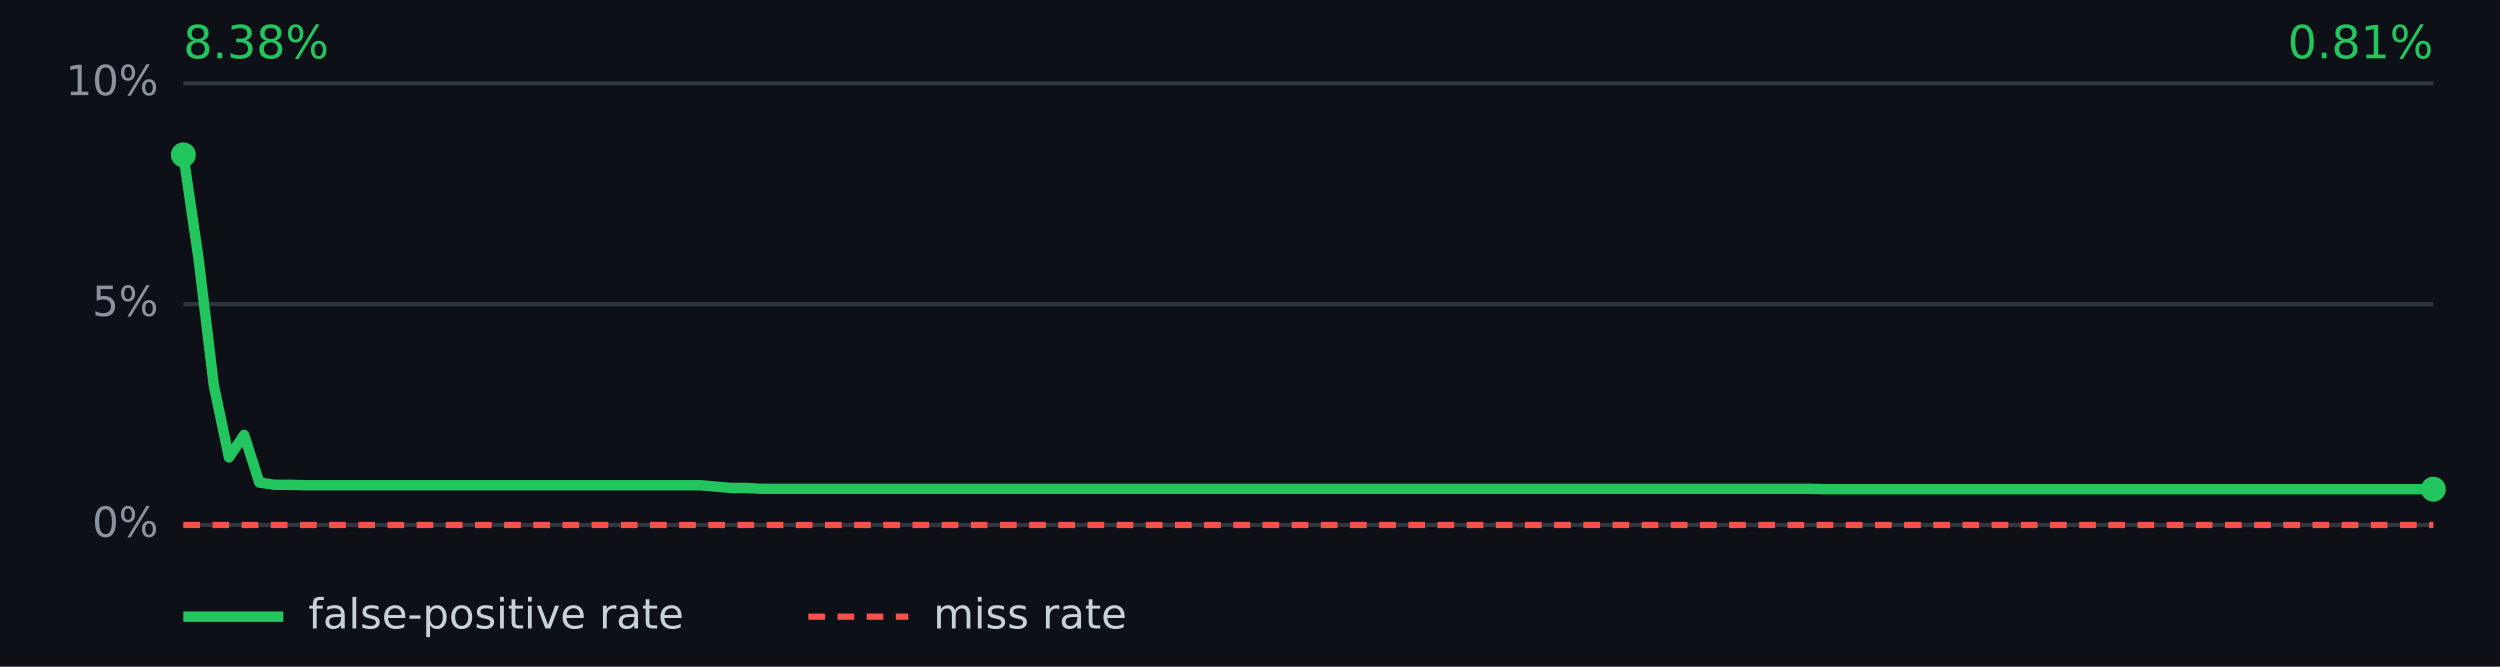
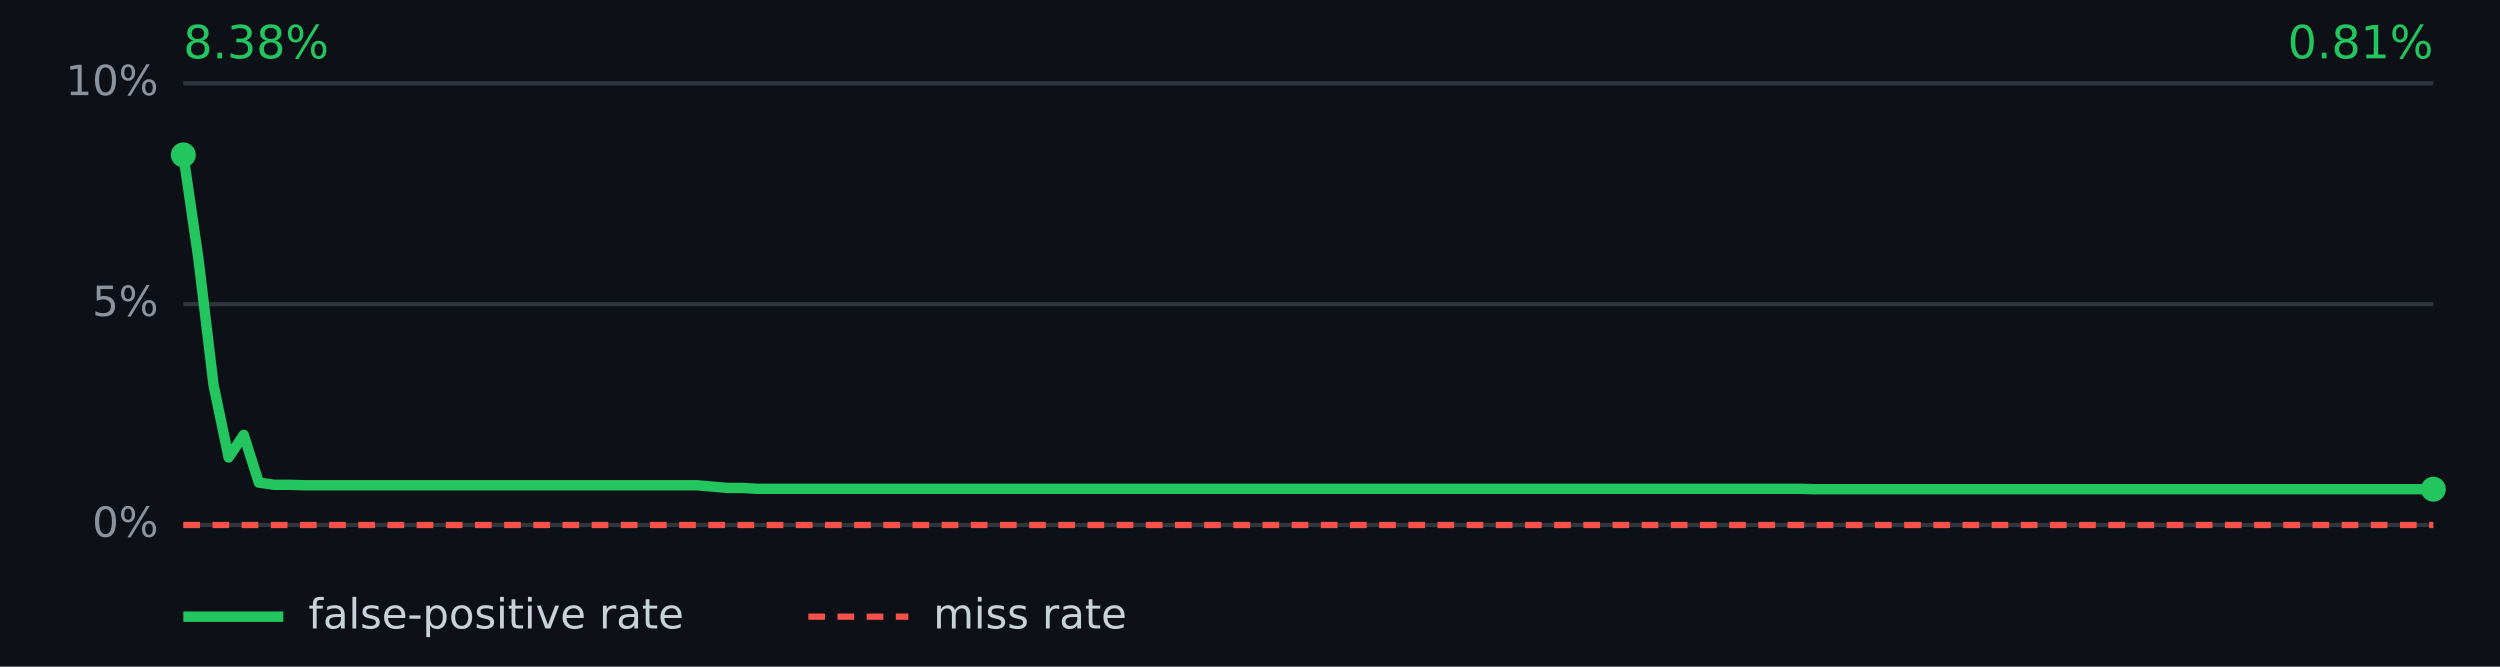
<svg xmlns="http://www.w3.org/2000/svg" width="600" height="160" role="img" aria-label="false-positive rate trend: 8.38% to 0.81%">
  <rect width="100%" height="160" fill="#0d1117" />
  <line x1="44" y1="20.00" x2="584" y2="20.00" stroke="#30363d" stroke-width="1" />
  <text x="38" y="20.00" font-family="Verdana,Geneva,DejaVu Sans,sans-serif" font-size="10" fill="#8b949e" text-anchor="end" dominant-baseline="middle">10%</text>
  <line x1="44" y1="73.00" x2="584" y2="73.00" stroke="#30363d" stroke-width="1" />
  <text x="38" y="73.00" font-family="Verdana,Geneva,DejaVu Sans,sans-serif" font-size="10" fill="#8b949e" text-anchor="end" dominant-baseline="middle">5%</text>
  <line x1="44" y1="126.00" x2="584" y2="126.00" stroke="#30363d" stroke-width="1" />
  <text x="38" y="126.00" font-family="Verdana,Geneva,DejaVu Sans,sans-serif" font-size="10" fill="#8b949e" text-anchor="end" dominant-baseline="middle">0%</text>
-   <polyline points="44.00,126.00 47.86,126.00 51.71,126.00 55.57,126.00 59.43,126.00 63.29,126.00 67.14,126.00 71.00,126.00 74.86,126.00 78.71,126.00 82.57,126.00 86.43,126.00 90.29,126.00 94.14,126.00 98.00,126.00 101.86,126.00 105.71,126.00 109.57,126.00 113.43,126.00 117.29,126.00 121.14,126.00 125.00,126.00 128.86,126.00 132.71,126.00 136.57,126.00 140.43,126.00 144.29,126.00 148.14,126.00 152.00,126.00 155.86,126.00 159.71,126.00 163.57,126.00 167.43,126.00 171.29,126.00 175.14,126.00 179.00,126.00 182.86,126.00 186.71,126.00 190.57,126.00 194.43,126.00 198.29,126.00 202.14,126.00 206.00,126.00 209.86,126.00 213.71,126.00 217.57,126.00 221.43,126.00 225.29,126.00 229.14,126.00 233.00,126.00 236.86,126.00 240.71,126.00 244.57,126.00 248.43,126.00 252.29,126.00 256.14,126.00 260.00,126.00 263.86,126.00 267.71,126.00 271.57,126.00 275.43,126.00 279.29,126.00 283.14,126.00 287.00,126.00 290.86,126.00 294.71,126.00 298.57,126.00 302.43,126.00 306.29,126.00 310.14,126.00 314.00,126.00 317.86,126.00 321.71,126.00 325.57,126.00 329.43,126.00 333.29,126.00 337.14,126.00 341.00,126.00 344.86,126.00 348.71,126.00 352.57,126.00 356.43,126.00 360.29,126.00 364.14,126.00 368.00,126.00 371.86,126.00 375.71,126.00 379.57,126.00 383.43,126.00 387.29,126.00 391.14,126.00 395.00,126.00 398.86,126.00 402.71,126.00 406.57,126.00 410.43,126.00 414.29,126.00 418.14,126.00 422.00,126.00 425.86,126.00 429.71,126.00 433.57,126.00 437.43,126.00 441.29,126.00 445.14,126.00 449.00,126.00 452.86,126.00 456.71,126.00 460.57,126.00 464.43,126.00 468.29,126.00 472.14,126.00 476.00,126.00 479.86,126.00 483.71,126.00 487.57,126.00 491.43,126.00 495.29,126.00 499.14,126.00 503.00,126.00 506.86,126.00 510.71,126.00 514.57,126.00 518.43,126.00 522.29,126.00 526.14,126.00 530.00,126.00 533.86,126.00 537.71,126.00 541.57,126.00 545.43,126.00 549.29,126.00 553.14,126.00 557.00,126.00 560.86,126.00 564.71,126.00 568.57,126.00 572.43,126.00 576.29,126.00 580.14,126.00 584.00,126.00" fill="none" stroke="#f85149" stroke-width="1.5" stroke-dasharray="4,3" />
-   <polyline points="44.00,37.17 47.65,62.08 51.30,92.40 54.95,109.78 58.59,104.38 62.24,115.82 65.89,116.35 69.54,116.35 73.19,116.46 76.84,116.46 80.49,116.46 84.14,116.46 87.78,116.46 91.43,116.46 95.08,116.46 98.73,116.46 102.38,116.46 106.03,116.46 109.68,116.46 113.32,116.46 116.97,116.46 120.62,116.46 124.27,116.46 127.92,116.46 131.57,116.46 135.22,116.46 138.86,116.46 142.51,116.46 146.16,116.46 149.81,116.46 153.46,116.46 157.11,116.46 160.76,116.46 164.41,116.46 168.05,116.46 171.70,116.78 175.35,117.10 179.00,117.10 182.65,117.31 186.30,117.31 189.95,117.31 193.59,117.31 197.24,117.31 200.89,117.31 204.54,117.31 208.19,117.31 211.84,117.31 215.49,117.31 219.14,117.31 222.78,117.31 226.43,117.31 230.08,117.31 233.73,117.31 237.38,117.31 241.03,117.31 244.68,117.31 248.32,117.31 251.97,117.31 255.62,117.31 259.27,117.31 262.92,117.31 266.57,117.31 270.22,117.31 273.86,117.31 277.51,117.31 281.16,117.31 284.81,117.31 288.46,117.31 292.11,117.31 295.76,117.31 299.41,117.31 303.05,117.31 306.70,117.31 310.35,117.31 314.00,117.31 317.65,117.31 321.30,117.31 324.95,117.31 328.59,117.31 332.24,117.31 335.89,117.31 339.54,117.31 343.19,117.31 346.84,117.31 350.49,117.31 354.14,117.31 357.78,117.31 361.43,117.31 365.08,117.31 368.73,117.31 372.38,117.31 376.03,117.31 379.68,117.31 383.32,117.31 386.97,117.31 390.62,117.31 394.27,117.31 397.92,117.31 401.57,117.31 405.22,117.31 408.86,117.31 412.51,117.31 416.16,117.31 419.81,117.31 423.46,117.31 427.11,117.31 430.76,117.31 434.41,117.31 438.05,117.41 441.70,117.41 445.35,117.41 449.00,117.41 452.65,117.41 456.30,117.41 459.95,117.41 463.59,117.41 467.24,117.41 470.89,117.41 474.54,117.41 478.19,117.41 481.84,117.41 485.49,117.41 489.14,117.41 492.78,117.41 496.43,117.41 500.08,117.41 503.73,117.41 507.38,117.41 511.03,117.41 514.68,117.41 518.32,117.41 521.97,117.41 525.62,117.41 529.27,117.41 532.92,117.41 536.57,117.41 540.22,117.41 543.86,117.41 547.51,117.41 551.16,117.41 554.81,117.41 558.46,117.41 562.11,117.41 565.76,117.41 569.41,117.41 573.05,117.41 576.70,117.41 580.35,117.41 584.00,117.41" fill="none" stroke="#22c55e" stroke-width="2.5" stroke-linejoin="round" />
+   <polyline points="44.00,126.00 47.83,126.00 51.66,126.00 55.49,126.00 59.32,126.00 63.15,126.00 66.98,126.00 70.81,126.00 74.64,126.00 78.47,126.00 82.30,126.00 86.13,126.00 89.96,126.00 93.79,126.00 97.62,126.00 101.45,126.00 105.28,126.00 109.11,126.00 112.94,126.00 116.77,126.00 120.60,126.00 124.43,126.00 128.26,126.00 132.09,126.00 135.91,126.00 139.74,126.00 143.57,126.00 147.40,126.00 151.23,126.00 155.06,126.00 158.89,126.00 162.72,126.00 166.55,126.00 170.38,126.00 174.21,126.00 178.04,126.00 181.87,126.00 185.70,126.00 189.53,126.00 193.36,126.00 197.19,126.00 201.02,126.00 204.85,126.00 208.68,126.00 212.51,126.00 216.34,126.00 220.17,126.00 224.00,126.00 227.83,126.00 231.66,126.00 235.49,126.00 239.32,126.00 243.15,126.00 246.98,126.00 250.81,126.00 254.64,126.00 258.47,126.00 262.30,126.00 266.13,126.00 269.96,126.00 273.79,126.00 277.62,126.00 281.45,126.00 285.28,126.00 289.11,126.00 292.94,126.00 296.77,126.00 300.60,126.00 304.43,126.00 308.26,126.00 312.09,126.00 315.91,126.00 319.74,126.00 323.57,126.00 327.40,126.00 331.23,126.00 335.06,126.00 338.89,126.00 342.72,126.00 346.55,126.00 350.38,126.00 354.21,126.00 358.04,126.00 361.87,126.00 365.70,126.00 369.53,126.00 373.36,126.00 377.19,126.00 381.02,126.00 384.85,126.00 388.68,126.00 392.51,126.00 396.34,126.00 400.17,126.00 404.00,126.00 407.83,126.00 411.66,126.00 415.49,126.00 419.32,126.00 423.15,126.00 426.98,126.00 430.81,126.00 434.64,126.00 438.47,126.00 442.30,126.00 446.13,126.00 449.96,126.00 453.79,126.00 457.62,126.00 461.45,126.00 465.28,126.00 469.11,126.00 472.94,126.00 476.77,126.00 480.60,126.00 484.43,126.00 488.26,126.00 492.09,126.00 495.91,126.00 499.74,126.00 503.57,126.00 507.40,126.00 511.23,126.00 515.06,126.00 518.89,126.00 522.72,126.00 526.55,126.00 530.38,126.00 534.21,126.00 538.04,126.00 541.87,126.00 545.70,126.00 549.53,126.00 553.36,126.00 557.19,126.00 561.02,126.00 564.85,126.00 568.68,126.00 572.51,126.00 576.34,126.00 580.17,126.00 584.00,126.00" fill="none" stroke="#f85149" stroke-width="1.5" stroke-dasharray="4,3" />
+   <polyline points="44.00,37.17 47.62,62.08 51.25,92.40 54.87,109.78 58.50,104.38 62.12,115.82 65.74,116.35 69.37,116.35 72.99,116.46 76.62,116.46 80.24,116.46 83.87,116.46 87.49,116.46 91.11,116.46 94.74,116.46 98.36,116.46 101.99,116.46 105.61,116.46 109.23,116.46 112.86,116.46 116.48,116.46 120.11,116.46 123.73,116.46 127.36,116.46 130.98,116.46 134.60,116.46 138.23,116.46 141.85,116.46 145.48,116.46 149.10,116.46 152.72,116.46 156.35,116.46 159.97,116.46 163.60,116.46 167.22,116.46 170.85,116.78 174.47,117.10 178.09,117.10 181.72,117.31 185.34,117.31 188.97,117.31 192.59,117.31 196.21,117.31 199.84,117.31 203.46,117.31 207.09,117.31 210.71,117.31 214.34,117.31 217.96,117.31 221.58,117.31 225.21,117.31 228.83,117.31 232.46,117.31 236.08,117.31 239.70,117.31 243.33,117.31 246.95,117.31 250.58,117.31 254.20,117.31 257.83,117.31 261.45,117.31 265.07,117.31 268.70,117.31 272.32,117.31 275.95,117.31 279.57,117.31 283.19,117.31 286.82,117.31 290.44,117.31 294.07,117.31 297.69,117.31 301.32,117.31 304.94,117.31 308.56,117.31 312.19,117.31 315.81,117.31 319.44,117.31 323.06,117.31 326.68,117.31 330.31,117.31 333.93,117.31 337.56,117.31 341.18,117.31 344.81,117.31 348.43,117.31 352.05,117.31 355.68,117.31 359.30,117.31 362.93,117.31 366.55,117.31 370.17,117.31 373.80,117.31 377.42,117.31 381.05,117.31 384.67,117.31 388.30,117.31 391.92,117.31 395.54,117.31 399.17,117.31 402.79,117.31 406.42,117.31 410.04,117.31 413.66,117.31 417.29,117.31 420.91,117.31 424.54,117.31 428.16,117.31 431.79,117.31 435.41,117.41 439.03,117.41 442.66,117.41 446.28,117.41 449.91,117.41 453.53,117.41 457.15,117.41 460.78,117.41 464.40,117.41 468.03,117.41 471.65,117.41 475.28,117.41 478.90,117.41 482.52,117.41 486.15,117.41 489.77,117.41 493.40,117.41 497.02,117.41 500.64,117.41 504.27,117.41 507.89,117.41 511.52,117.41 515.14,117.41 518.77,117.41 522.39,117.41 526.01,117.41 529.64,117.41 533.26,117.41 536.89,117.41 540.51,117.41 544.13,117.41 547.76,117.41 551.38,117.41 555.01,117.41 558.63,117.41 562.26,117.41 565.88,117.41 569.50,117.41 573.13,117.41 576.75,117.41 580.38,117.41 584.00,117.41" fill="none" stroke="#22c55e" stroke-width="2.5" stroke-linejoin="round" />
  <circle cx="44.00" cy="37.17" r="3" fill="#22c55e" />
  <circle cx="584.00" cy="117.41" r="3" fill="#22c55e" />
  <text x="44.00" y="14" font-family="Verdana,Geneva,DejaVu Sans,sans-serif" font-size="11" fill="#22c55e" text-anchor="start">8.38%</text>
  <text x="584.00" y="14" font-family="Verdana,Geneva,DejaVu Sans,sans-serif" font-size="11" fill="#22c55e" text-anchor="end">0.81%</text>
  <line x1="44" y1="148" x2="68" y2="148" stroke="#22c55e" stroke-width="2.5" />
  <text x="74" y="148" font-family="Verdana,Geneva,DejaVu Sans,sans-serif" font-size="10" fill="#c9d1d9" dominant-baseline="middle">false-positive rate</text>
  <line x1="194" y1="148" x2="218" y2="148" stroke="#f85149" stroke-width="1.5" stroke-dasharray="4,3" />
  <text x="224" y="148" font-family="Verdana,Geneva,DejaVu Sans,sans-serif" font-size="10" fill="#c9d1d9" dominant-baseline="middle">miss rate</text>
</svg>
